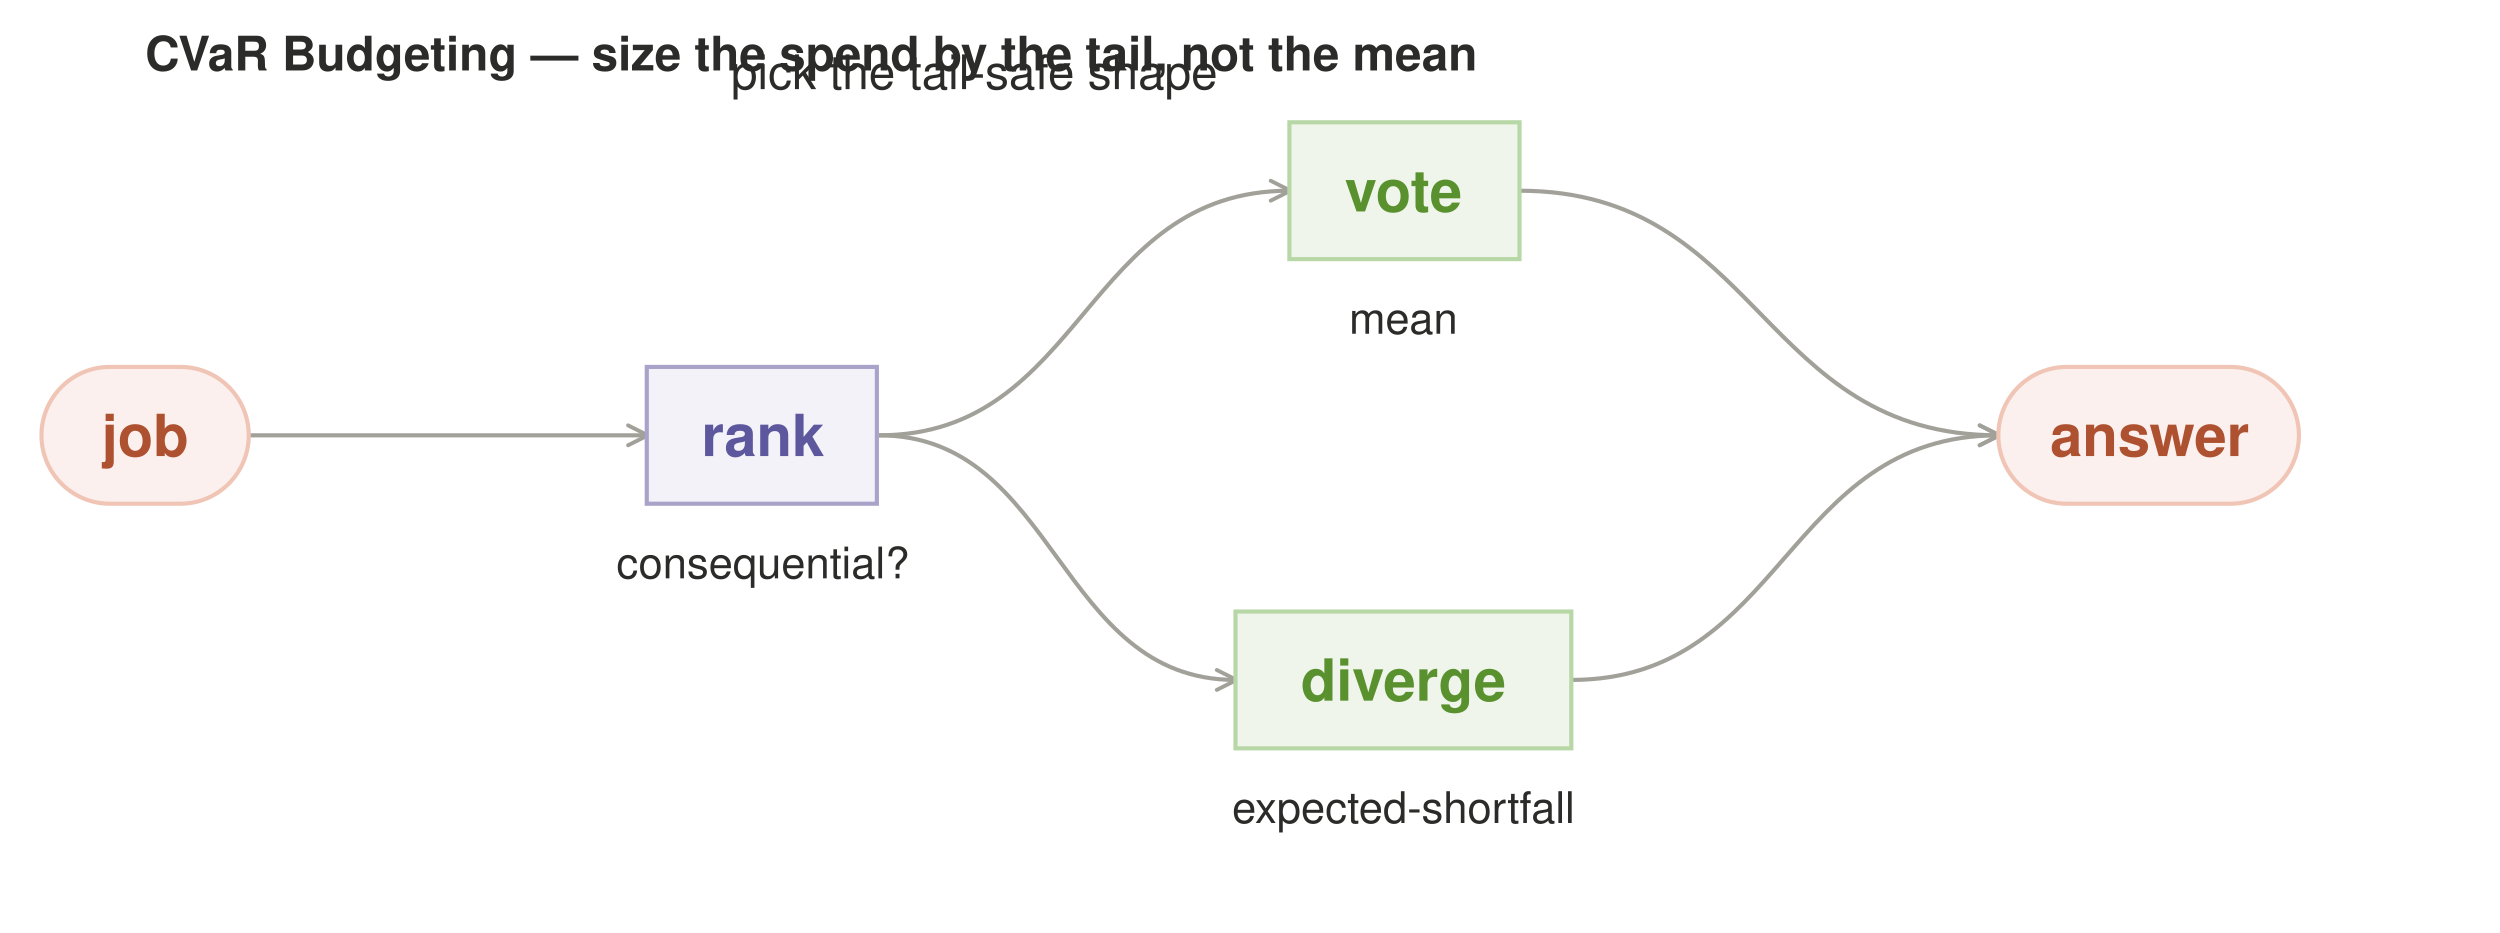
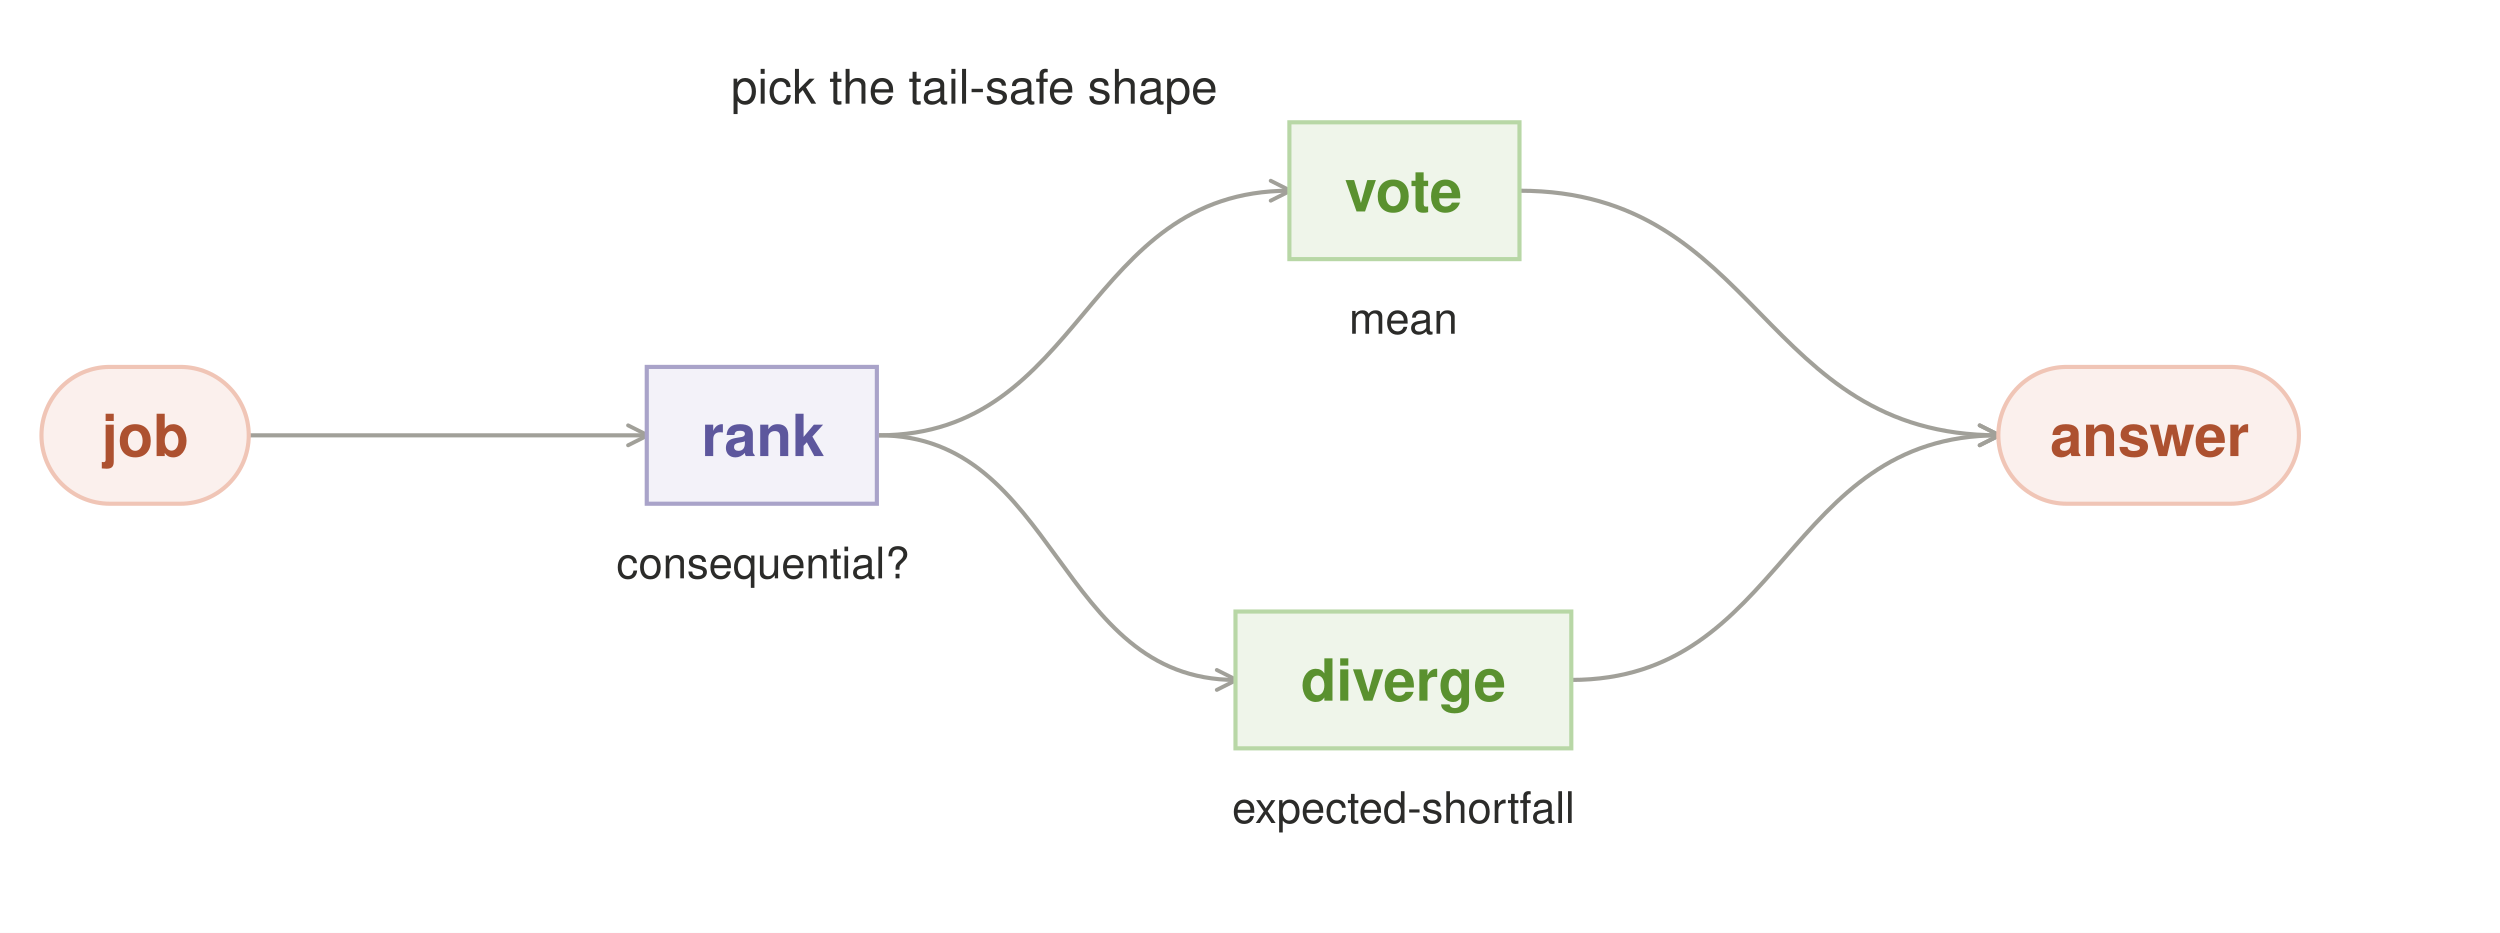
<svg xmlns="http://www.w3.org/2000/svg" viewBox="0 0 1206 450" font-family="Avenir Next, Nunito, Segoe UI, Helvetica, Arial, sans-serif" role="img" aria-labelledby="t">
  <defs>
    <marker id="ha" markerWidth="13.3" markerHeight="13.3" refX="11" refY="7.0" orient="auto" markerUnits="userSpaceOnUse">
      <path d="M2 2.2 L11.5 7.0 L2 11.8" fill="none" stroke="#a1a099" stroke-width="1.9" stroke-linecap="round" stroke-linejoin="round" />
    </marker>
    <marker id="Ha" markerWidth="18.1" markerHeight="18.1" refX="15" refY="9.5" orient="auto" markerUnits="userSpaceOnUse">
      <path d="M2 3.0 L15.6 9.5 L2 16.0" fill="none" stroke="#a1a099" stroke-width="3.0" stroke-linecap="round" stroke-linejoin="round" />
    </marker>
    <marker id="hg" markerWidth="13.3" markerHeight="13.3" refX="11" refY="7.0" orient="auto" markerUnits="userSpaceOnUse">
      <path d="M2 2.2 L11.5 7.0 L2 11.8" fill="none" stroke="#5a912f" stroke-width="1.9" stroke-linecap="round" stroke-linejoin="round" />
    </marker>
    <marker id="Hg" markerWidth="18.1" markerHeight="18.1" refX="15" refY="9.5" orient="auto" markerUnits="userSpaceOnUse">
      <path d="M2 3.0 L15.6 9.5 L2 16.0" fill="none" stroke="#5a912f" stroke-width="3.0" stroke-linecap="round" stroke-linejoin="round" />
    </marker>
    <marker id="hp" markerWidth="13.3" markerHeight="13.3" refX="11" refY="7.0" orient="auto" markerUnits="userSpaceOnUse">
      <path d="M2 2.2 L11.5 7.0 L2 11.8" fill="none" stroke="#5d579d" stroke-width="1.9" stroke-linecap="round" stroke-linejoin="round" />
    </marker>
    <marker id="Hp" markerWidth="18.1" markerHeight="18.1" refX="15" refY="9.5" orient="auto" markerUnits="userSpaceOnUse">
      <path d="M2 3.0 L15.6 9.5 L2 16.0" fill="none" stroke="#5d579d" stroke-width="3.0" stroke-linecap="round" stroke-linejoin="round" />
    </marker>
    <marker id="hc" markerWidth="13.3" markerHeight="13.3" refX="11" refY="7.0" orient="auto" markerUnits="userSpaceOnUse">
      <path d="M2 2.2 L11.5 7.0 L2 11.8" fill="none" stroke="#ad5130" stroke-width="1.9" stroke-linecap="round" stroke-linejoin="round" />
    </marker>
    <marker id="Hc" markerWidth="18.1" markerHeight="18.1" refX="15" refY="9.5" orient="auto" markerUnits="userSpaceOnUse">
      <path d="M2 3.0 L15.6 9.5 L2 16.0" fill="none" stroke="#ad5130" stroke-width="3.0" stroke-linecap="round" stroke-linejoin="round" />
    </marker>
    <marker id="hk" markerWidth="13.3" markerHeight="13.3" refX="11" refY="7.0" orient="auto" markerUnits="userSpaceOnUse">
      <path d="M2 2.2 L11.5 7.0 L2 11.8" fill="none" stroke="#2b2b29" stroke-width="1.9" stroke-linecap="round" stroke-linejoin="round" />
    </marker>
    <marker id="Hk" markerWidth="18.1" markerHeight="18.1" refX="15" refY="9.5" orient="auto" markerUnits="userSpaceOnUse">
      <path d="M2 3.0 L15.6 9.5 L2 16.0" fill="none" stroke="#2b2b29" stroke-width="3.0" stroke-linecap="round" stroke-linejoin="round" />
    </marker>
  </defs>
  <rect width="1206" height="450" fill="#fff" />
-   <text x="70" y="34" text-anchor="start" fill="#2b2b29" font-size="23" font-weight="700">CVaR Budgeting — size the spend by the tail, not the mean</text>
-   <text x="470" y="43" text-anchor="middle" fill="#2b2b29" font-size="23">pick the tail-safe shape</text>
+   <text x="470" y="50" text-anchor="middle" fill="#2b2b29" font-size="23">pick the tail-safe shape</text>
  <path d="M 120 210 C 216 210, 216 210, 312 210" fill="none" stroke="#a1a099" stroke-width="2" marker-end="url(#ha)" />
  <path d="M 424 210 C 523 210, 523 92, 622 92" fill="none" stroke="#a1a099" stroke-width="2" marker-end="url(#ha)" />
  <path d="M 424 210 C 510 210, 510 328, 596 328" fill="none" stroke="#a1a099" stroke-width="2" marker-end="url(#ha)" />
  <path d="M 733 92 C 849 92, 849 210, 964 210" fill="none" stroke="#a1a099" stroke-width="2" marker-end="url(#ha)" />
  <path d="M 758 328 C 861 328, 861 210, 964 210" fill="none" stroke="#a1a099" stroke-width="2" marker-end="url(#ha)" />
  <rect x="20" y="177" width="100" height="66" rx="33" fill="#fbf0ed" stroke="#f0c5b6" stroke-width="2" />
  <text x="70" y="220" text-anchor="middle" fill="#ad5130" font-size="28" font-weight="600">job</text>
  <rect x="312" y="177" width="111" height="66" rx="0" fill="#f3f2f9" stroke="#a9a3c9" stroke-width="2" />
  <text x="368" y="220" text-anchor="middle" fill="#5d579d" font-size="28" font-weight="600">rank</text>
  <text x="368" y="279" text-anchor="middle" fill="#2b2b29" font-size="21">consequential?</text>
  <rect x="622" y="59" width="111" height="66" rx="0" fill="#eff5ea" stroke="#b8d7a6" stroke-width="2" />
  <text x="677" y="102" text-anchor="middle" fill="#5a912f" font-size="28" font-weight="600">vote</text>
  <text x="677" y="161" text-anchor="middle" fill="#2b2b29" font-size="21">mean</text>
  <rect x="596" y="295" width="162" height="66" rx="0" fill="#eff5ea" stroke="#b8d7a6" stroke-width="2" />
  <text x="677" y="338" text-anchor="middle" fill="#5a912f" font-size="28" font-weight="600">diverge</text>
  <text x="677" y="397" text-anchor="middle" fill="#2b2b29" font-size="21">expected-shortfall</text>
  <rect x="964" y="177" width="145" height="66" rx="33" fill="#fbf0ed" stroke="#f0c5b6" stroke-width="2" />
  <text x="1037" y="220" text-anchor="middle" fill="#ad5130" font-size="28" font-weight="600">answer</text>
</svg>
